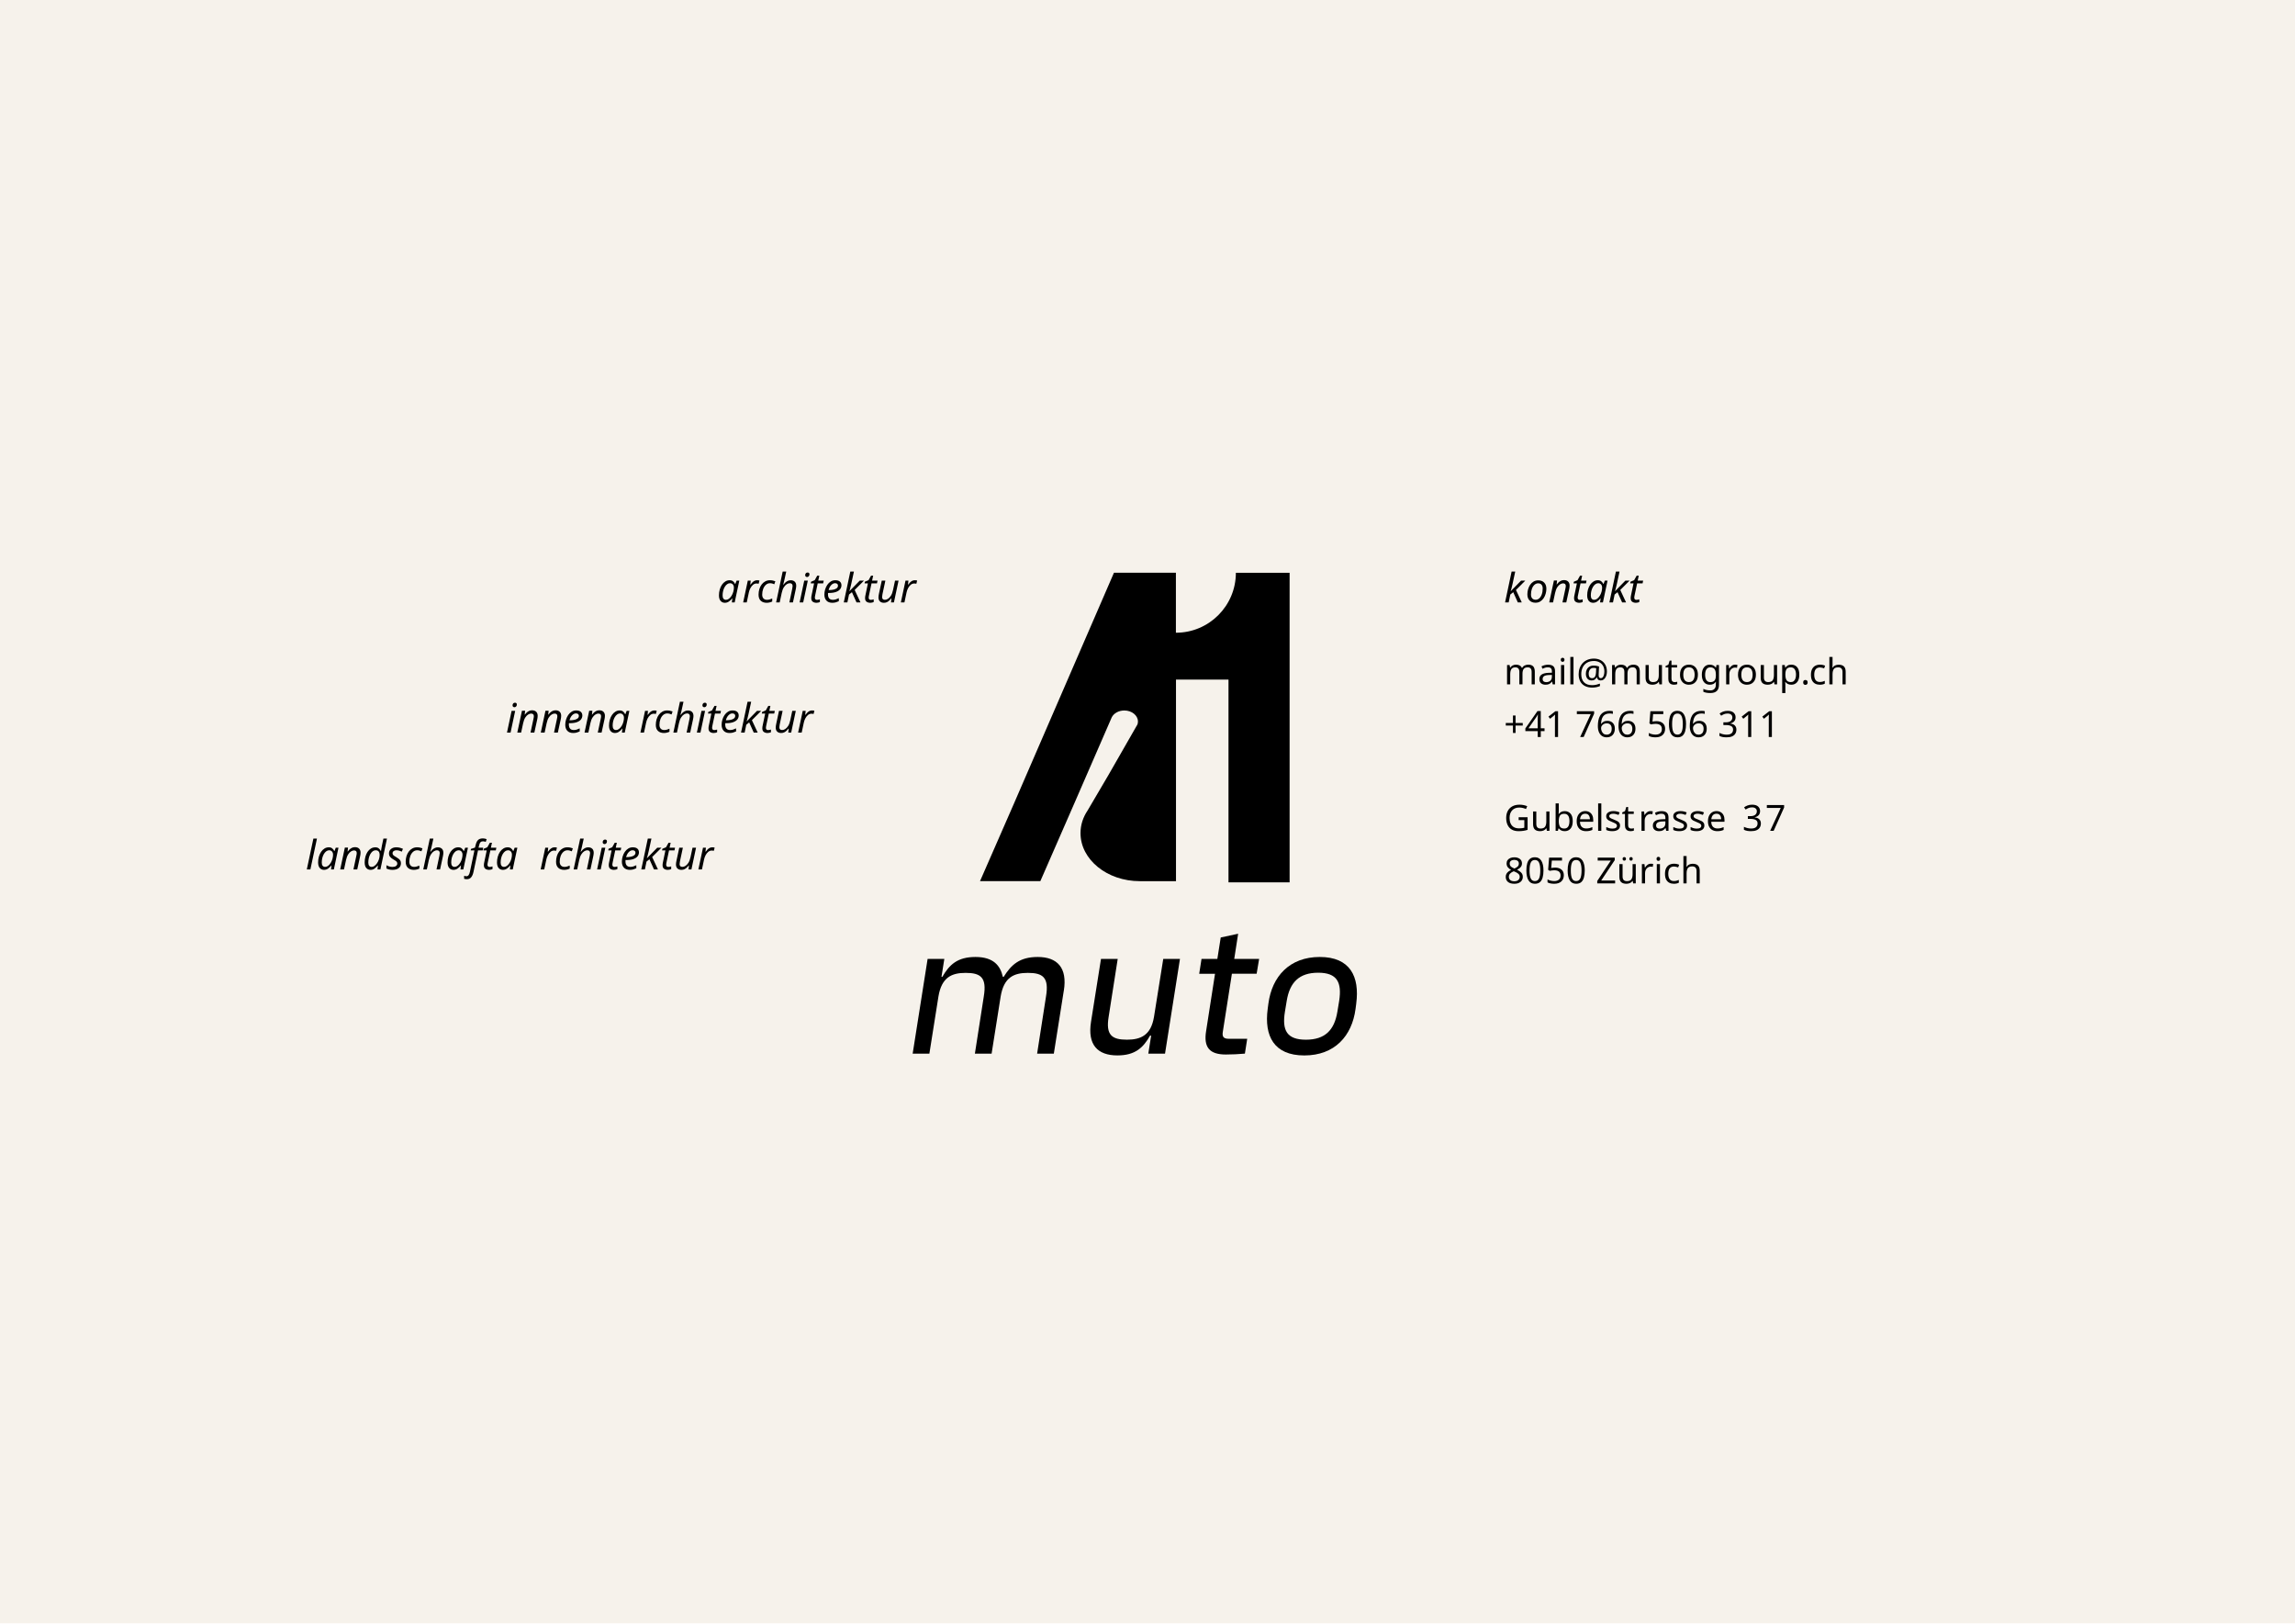
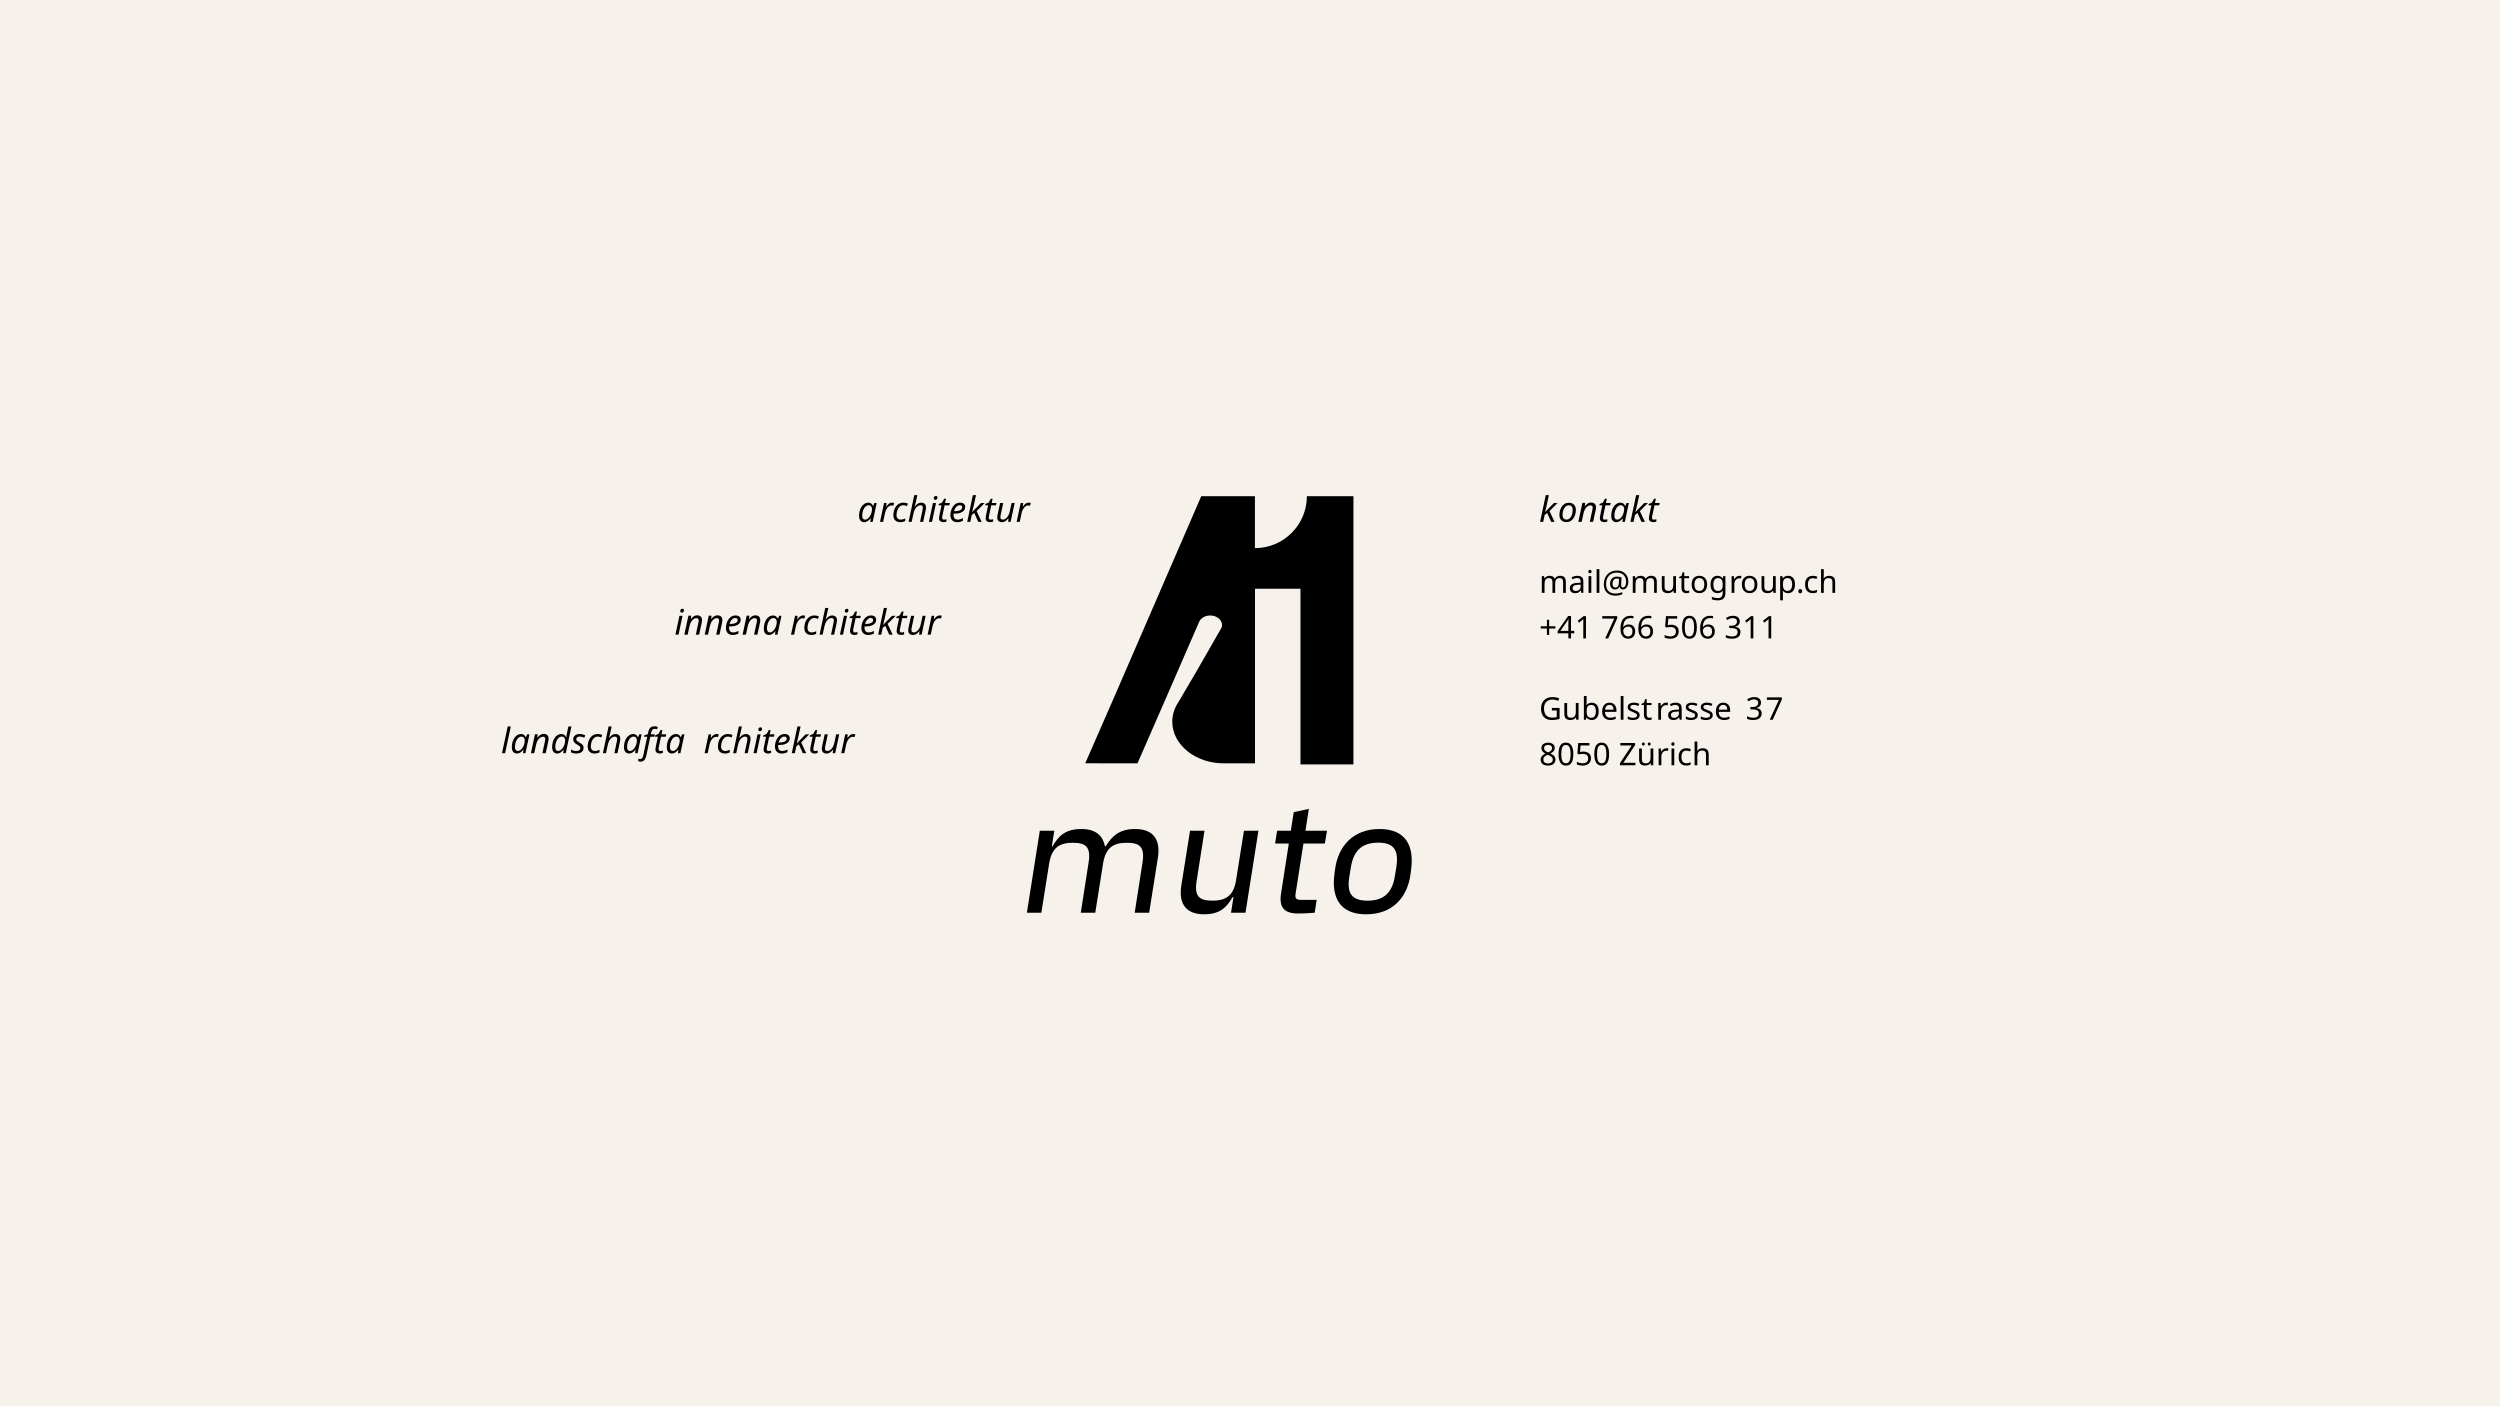
- <svg xmlns="http://www.w3.org/2000/svg" viewBox="181.417 0 1526.929 1080" data-name="Layer 1" id="Layer_1" style="max-height: 500px" width="1526.929" height="1080">
+ <svg xmlns="http://www.w3.org/2000/svg" id="Layer_1" data-name="Layer 1" viewBox="0 0 1920 1080">
  <defs>
    <style>
      .cls-1 {
        font-family: Alfabet-RegularItalic, Alfabet;
        font-size: 27px;
        font-style: italic;
      }

      .cls-2 {
        letter-spacing: -.02em;
      }

      .cls-3 {
        letter-spacing: 0em;
      }

      .cls-4 {
        letter-spacing: 0em;
      }

      .cls-5 {
        font-family: Alfabet-Regular, Alfabet;
        font-size: 24px;
      }

      .cls-6 {
        fill: #f6f2eb;
      }

      .cls-7 {
        letter-spacing: -.01em;
      }

      .cls-8 {
        letter-spacing: -.01em;
      }
    </style>
  </defs>
-   <rect height="1080" width="1920" class="cls-6" />
+   <rect class="cls-6" width="1920" height="1080" />
  <g>
    <g>
      <g>
        <path d="m889.19,659.14l-6.63,41.85h-11.12l5.92-38.04c2.13-12.72-2.13-15.69-12.07-15.69-9.35,0-15.97,2.97-18.1,15.69l-6.03,38.04h-11.12l5.92-38.04c2.13-12.72-2.13-15.69-12.07-15.69-9.35,0-15.97,2.97-18.1,15.69l-6.03,38.04h-11.12l9.94-63h11.12l-1.89,11.88h.59c4.61-7.96,9.94-13.19,22.01-13.19s16.56,5.83,18.22,13.19h.59c4.97-7.96,10.53-13.19,22.6-13.19,13.02,0,19.88,7.13,17.39,22.47Z" />
        <path d="m955.36,637.99h11.12l-9.94,63h-11.12l1.89-12.01h-.71c-4.5,7.96-9.82,13.19-21.77,13.19-13.13,0-20-7.02-17.51-22.47l6.62-41.72h11.12l-6.03,38.51c-2.01,12.24,2.25,15.22,12.19,15.22,9.23,0,15.97-2.97,17.99-15.22l6.15-38.51Z" />
        <path d="m983.89,685.89l5.92-38.04h-10.53l1.54-9.86h10.53l2.25-14.27,11.59-2.5-2.6,16.76h16.56l-1.66,9.86h-16.45l-6.03,38.51c-.59,3.45.47,4.76,4.02,4.76h12.19l-1.54,9.87c-4.14.36-8.52.59-12.66.59-10.88,0-14.91-4.75-13.13-15.69Z" />
        <path d="m1083.76,667.71l-.47,3.57c-2.37,17.95-13.84,30.91-34.08,30.91s-26.74-12.96-24.37-30.91l.47-3.57c2.37-17.95,13.96-31.03,34.19-31.03s26.62,13.08,24.25,31.03Zm-33.48,24.01c12.66,0,18.93-6.3,20.94-18.66l1.18-7.13c1.89-12.36-1.3-18.78-13.96-18.78s-18.93,6.42-20.94,18.78l-1.18,7.13c-2.01,12.36,1.18,18.66,13.96,18.66Z" />
      </g>
      <path d="m1003.68,381.06c0,22.04-17.87,39.9-39.9,39.9v-39.9h-41.22s-66.41,153.27-66.41,153.27l-22.56,51.58-.14.3,40.12.02.16-.32,22.53-51.58,24.84-57.1c1.35-2.67,4.59-4.54,8.37-4.54,5,0,9.05,3.29,9.05,7.34,0,.66-.11,1.3-.31,1.91l-19.22,33.52-13.94,23.72c-3.03,4.52-4.74,9.57-4.74,15.08,0,17.63,17.7,31.98,39.43,31.98h24.1v-134.11h34.93v134.91h40.66v-205.96h-35.73Z" />
    </g>
-     <text transform="translate(658.46 400.77)" class="cls-1">
-       <tspan y="0" x="0">a</tspan>
-       <tspan y="0" x="16.66" class="cls-3">r</tspan>
-       <tspan y="0" x="26.35">chitektur</tspan>
+     <text class="cls-1" transform="translate(658.46 400.77)">
+       <tspan x="0" y="0">a</tspan>
+       <tspan class="cls-3" x="16.66" y="0">r</tspan>
+       <tspan x="26.35" y="0">chitektur</tspan>
    </text>
-     <text transform="translate(1182.06 400.77)" class="cls-1">
-       <tspan y="0" x="0" class="cls-7">k</tspan>
-       <tspan y="0" x="14.26">ontakt</tspan>
+     <text class="cls-1" transform="translate(1182.06 400.77)">
+       <tspan class="cls-7" x="0" y="0">k</tspan>
+       <tspan x="14.26" y="0">ontakt</tspan>
    </text>
-     <text transform="translate(384.81 578.45)" class="cls-1">
-       <tspan y="0" x="0">landschafta</tspan>
-       <tspan y="0" x="155.57" class="cls-3">r</tspan>
-       <tspan y="0" x="165.27">chitektur</tspan>
+     <text class="cls-1" transform="translate(384.81 578.45)">
+       <tspan x="0" y="0">landschafta</tspan>
+       <tspan class="cls-3" x="155.57" y="0">r</tspan>
+       <tspan x="165.27" y="0">chitektur</tspan>
    </text>
-     <text transform="translate(517.98 487.4)" class="cls-1">
-       <tspan y="0" x="0">innena</tspan>
-       <tspan y="0" x="88.78" class="cls-3">r</tspan>
-       <tspan y="0" x="98.47">chitektur </tspan>
+     <text class="cls-1" transform="translate(517.98 487.4)">
+       <tspan x="0" y="0">innena</tspan>
+       <tspan class="cls-3" x="88.78" y="0">r</tspan>
+       <tspan x="98.47" y="0">chitektur </tspan>
    </text>
-     <text transform="translate(1182.06 455.31)" class="cls-5">
-       <tspan y="0" x="0">mail@mutog</tspan>
-       <tspan y="0" x="145.77" class="cls-4">r</tspan>
-       <tspan y="0" x="154.39">ou</tspan>
-       <tspan y="0" x="183.05" class="cls-2">p.</tspan>
-       <tspan y="0" x="202.92">ch </tspan>
-       <tspan y="35" x="0">+41 766 506 311</tspan>
+     <text class="cls-5" transform="translate(1182.06 455.31)">
+       <tspan x="0" y="0">mail@mutog</tspan>
+       <tspan class="cls-4" x="145.77" y="0">r</tspan>
+       <tspan x="154.39" y="0">ou</tspan>
+       <tspan class="cls-2" x="183.05" y="0">p.</tspan>
+       <tspan x="202.92" y="0">ch </tspan>
+       <tspan x="0" y="35">+41 766 506 311</tspan>
    </text>
-     <text transform="translate(1182.06 552.74)" class="cls-5">
-       <tspan y="0" x="0">Gubelst</tspan>
-       <tspan y="0" x="89.45" class="cls-8">r</tspan>
-       <tspan y="0" x="97.94">asse </tspan>
-       <tspan y="0" x="158.56" class="cls-2">3</tspan>
-       <tspan y="0" x="173.83">7 </tspan>
-       <tspan y="35" x="0">8050 Zürich </tspan>
+     <text class="cls-5" transform="translate(1182.06 552.74)">
+       <tspan x="0" y="0">Gubelst</tspan>
+       <tspan class="cls-8" x="89.45" y="0">r</tspan>
+       <tspan x="97.94" y="0">asse </tspan>
+       <tspan class="cls-2" x="158.56" y="0">3</tspan>
+       <tspan x="173.83" y="0">7 </tspan>
+       <tspan x="0" y="35">8050 Zürich </tspan>
    </text>
  </g>
</svg>
